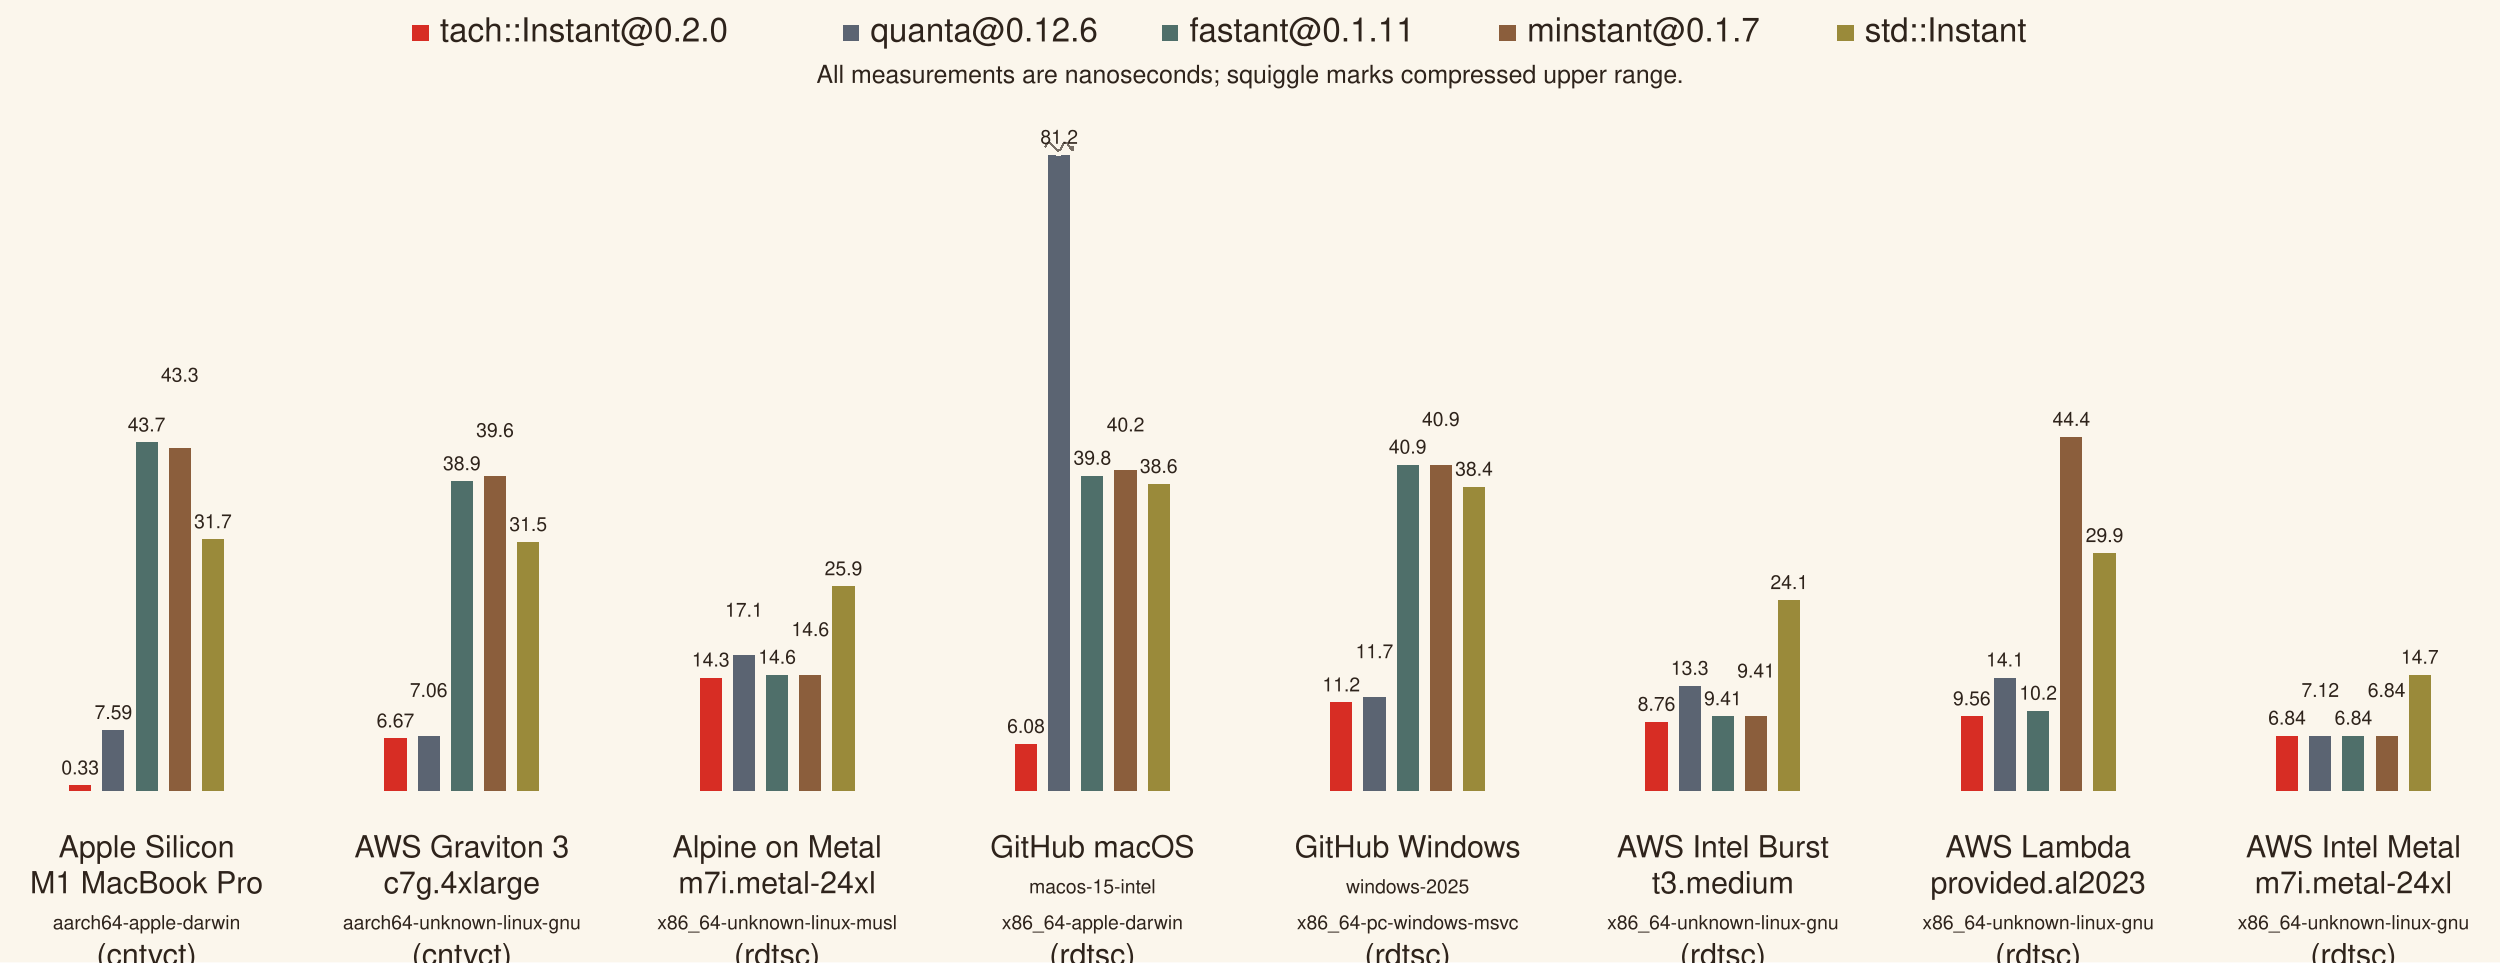
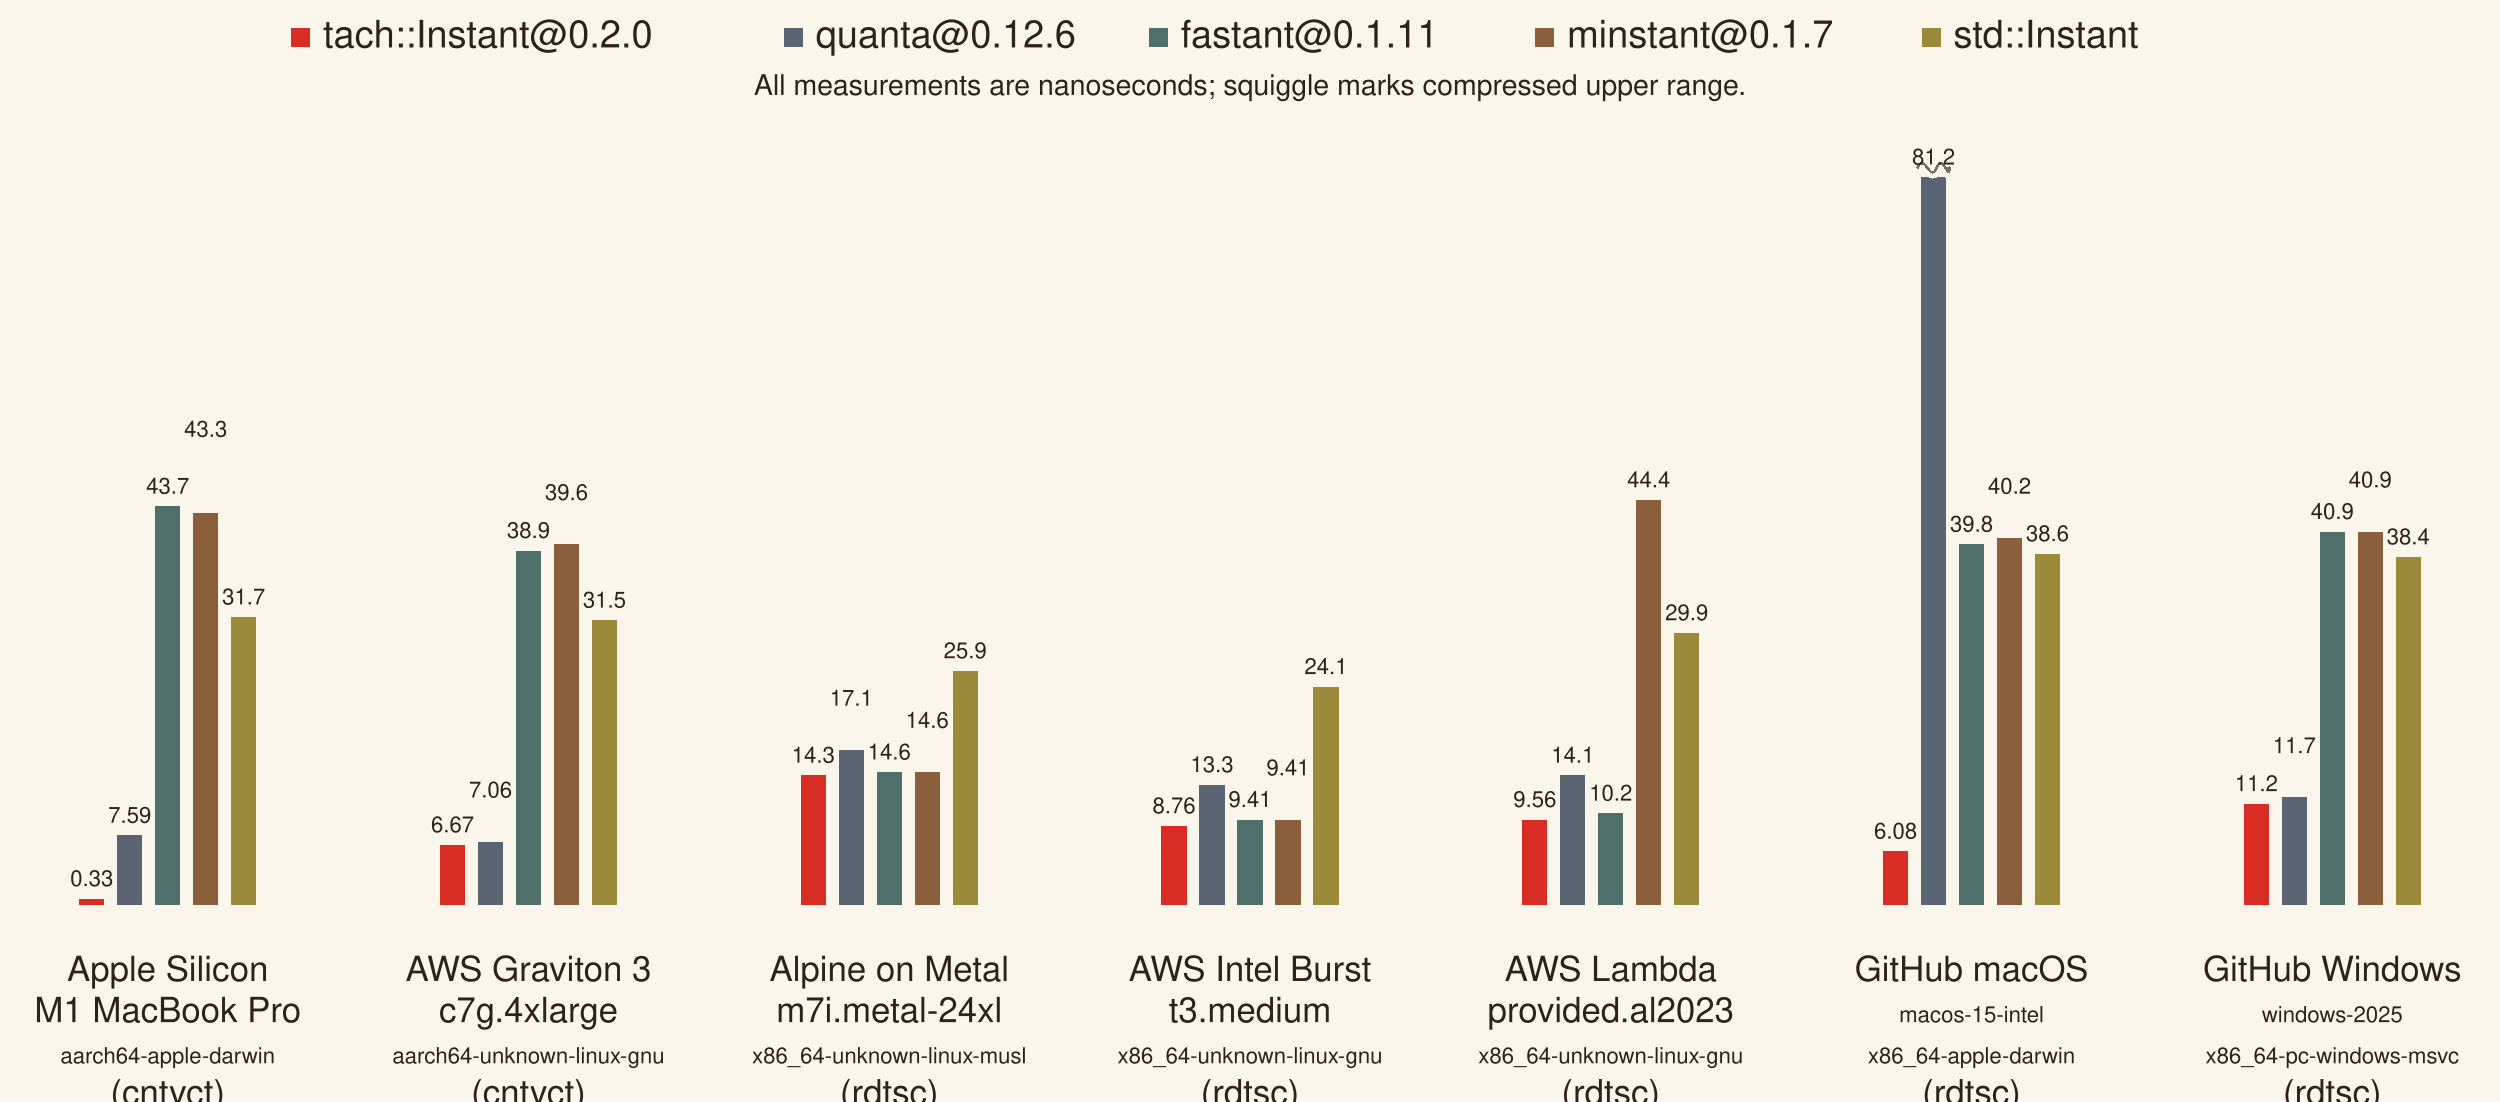
- <svg xmlns="http://www.w3.org/2000/svg" width="904" height="348" viewBox="0 0 904 348">
-   <rect width="904" height="348" fill="#FBF6EC" />
+ <svg xmlns="http://www.w3.org/2000/svg" width="790" height="348" viewBox="0 0 790 348">
+   <rect width="790" height="348" fill="#FBF6EC" />
  <g shape-rendering="crispEdges">
-     <rect x="149.08" y="9" width="6" height="6" fill="#D72D24" />
-     <text x="159.08" y="15" text-anchor="start" font-family="Avenir Next, Helvetica, Arial, sans-serif" font-size="12" fill="#2E231B">tach::Instant@0.2.0</text>
-     <rect x="304.76" y="9" width="6" height="6" fill="#5B6472" />
-     <text x="314.76" y="15" text-anchor="start" font-family="Avenir Next, Helvetica, Arial, sans-serif" font-size="12" fill="#2E231B">quanta@0.12.6</text>
-     <rect x="420.12" y="9" width="6" height="6" fill="#4F6F6A" />
-     <text x="430.12" y="15" text-anchor="start" font-family="Avenir Next, Helvetica, Arial, sans-serif" font-size="12" fill="#2E231B">fastant@0.1.11</text>
-     <rect x="542.2" y="9" width="6" height="6" fill="#8B5E3C" />
-     <text x="552.2" y="15" text-anchor="start" font-family="Avenir Next, Helvetica, Arial, sans-serif" font-size="12" fill="#2E231B">minstant@0.1.7</text>
-     <rect x="664.28" y="9" width="6" height="6" fill="#9A8A3A" />
-     <text x="674.28" y="15" text-anchor="start" font-family="Avenir Next, Helvetica, Arial, sans-serif" font-size="12" fill="#2E231B">std::Instant</text>
-     <text x="452" y="30" text-anchor="middle" font-family="Avenir Next, Helvetica, Arial, sans-serif" font-size="9" fill="#2E231B">All measurements are nanoseconds; squiggle marks compressed upper range.</text>
+     <rect x="92.08" y="9" width="6" height="6" fill="#D72D24" />
+     <text x="102.08" y="15" text-anchor="start" font-family="Avenir Next, Helvetica, Arial, sans-serif" font-size="12" fill="#2E231B">tach::Instant@0.2.0</text>
+     <rect x="247.76" y="9" width="6" height="6" fill="#5B6472" />
+     <text x="257.76" y="15" text-anchor="start" font-family="Avenir Next, Helvetica, Arial, sans-serif" font-size="12" fill="#2E231B">quanta@0.12.6</text>
+     <rect x="363.12" y="9" width="6" height="6" fill="#4F6F6A" />
+     <text x="373.12" y="15" text-anchor="start" font-family="Avenir Next, Helvetica, Arial, sans-serif" font-size="12" fill="#2E231B">fastant@0.1.11</text>
+     <rect x="485.2" y="9" width="6" height="6" fill="#8B5E3C" />
+     <text x="495.2" y="15" text-anchor="start" font-family="Avenir Next, Helvetica, Arial, sans-serif" font-size="12" fill="#2E231B">minstant@0.1.7</text>
+     <rect x="607.28" y="9" width="6" height="6" fill="#9A8A3A" />
+     <text x="617.28" y="15" text-anchor="start" font-family="Avenir Next, Helvetica, Arial, sans-serif" font-size="12" fill="#2E231B">std::Instant</text>
+     <text x="395" y="30" text-anchor="middle" font-family="Avenir Next, Helvetica, Arial, sans-serif" font-size="9" fill="#2E231B">All measurements are nanoseconds; squiggle marks compressed upper range.</text>
    <rect x="6" y="42" width="94" height="270" fill="#FBF6EC" />
    <rect x="25" y="284" width="8" height="2" fill="#D72D24" />
    <text x="29" y="280" text-anchor="middle" font-family="Avenir Next, Helvetica, Arial, sans-serif" font-size="7" fill="#2E231B">0.33</text>
    <rect x="37" y="264" width="8" height="22" fill="#5B6472" />
    <text x="41" y="260" text-anchor="middle" font-family="Avenir Next, Helvetica, Arial, sans-serif" font-size="7" fill="#2E231B">7.59</text>
    <rect x="49" y="160" width="8" height="126" fill="#4F6F6A" />
    <text x="53" y="156" text-anchor="middle" font-family="Avenir Next, Helvetica, Arial, sans-serif" font-size="7" fill="#2E231B">43.7</text>
    <rect x="61" y="162" width="8" height="124" fill="#8B5E3C" />
    <text x="65" y="138" text-anchor="middle" font-family="Avenir Next, Helvetica, Arial, sans-serif" font-size="7" fill="#2E231B">43.3</text>
    <rect x="73" y="195" width="8" height="91" fill="#9A8A3A" />
    <text x="77" y="191" text-anchor="middle" font-family="Avenir Next, Helvetica, Arial, sans-serif" font-size="7" fill="#2E231B">31.7</text>
    <text x="53" y="310" text-anchor="middle" font-family="Avenir Next, Helvetica, Arial, sans-serif" font-size="11" fill="#2E231B">Apple Silicon</text>
    <text x="53" y="323" text-anchor="middle" font-family="Avenir Next, Helvetica, Arial, sans-serif" font-size="11" fill="#2E231B">M1 MacBook Pro</text>
    <text x="53" y="336" text-anchor="middle" font-family="Avenir Next, Helvetica, Arial, sans-serif" font-size="7" fill="#2E231B">aarch64-apple-darwin</text>
    <text x="53" y="349" text-anchor="middle" font-family="Avenir Next, Helvetica, Arial, sans-serif" font-size="11" fill="#2E231B">(cntvct)</text>
    <rect x="120" y="42" width="94" height="270" fill="#FBF6EC" />
    <rect x="139" y="267" width="8" height="19" fill="#D72D24" />
    <text x="143" y="263" text-anchor="middle" font-family="Avenir Next, Helvetica, Arial, sans-serif" font-size="7" fill="#2E231B">6.67</text>
    <rect x="151" y="266" width="8" height="20" fill="#5B6472" />
    <text x="155" y="252" text-anchor="middle" font-family="Avenir Next, Helvetica, Arial, sans-serif" font-size="7" fill="#2E231B">7.06</text>
    <rect x="163" y="174" width="8" height="112" fill="#4F6F6A" />
    <text x="167" y="170" text-anchor="middle" font-family="Avenir Next, Helvetica, Arial, sans-serif" font-size="7" fill="#2E231B">38.9</text>
    <rect x="175" y="172" width="8" height="114" fill="#8B5E3C" />
    <text x="179" y="158" text-anchor="middle" font-family="Avenir Next, Helvetica, Arial, sans-serif" font-size="7" fill="#2E231B">39.6</text>
    <rect x="187" y="196" width="8" height="90" fill="#9A8A3A" />
    <text x="191" y="192" text-anchor="middle" font-family="Avenir Next, Helvetica, Arial, sans-serif" font-size="7" fill="#2E231B">31.5</text>
    <text x="167" y="310" text-anchor="middle" font-family="Avenir Next, Helvetica, Arial, sans-serif" font-size="11" fill="#2E231B">AWS Graviton 3</text>
    <text x="167" y="323" text-anchor="middle" font-family="Avenir Next, Helvetica, Arial, sans-serif" font-size="11" fill="#2E231B">c7g.4xlarge</text>
    <text x="167" y="336" text-anchor="middle" font-family="Avenir Next, Helvetica, Arial, sans-serif" font-size="7" fill="#2E231B">aarch64-unknown-linux-gnu</text>
    <text x="167" y="349" text-anchor="middle" font-family="Avenir Next, Helvetica, Arial, sans-serif" font-size="11" fill="#2E231B">(cntvct)</text>
    <rect x="234" y="42" width="94" height="270" fill="#FBF6EC" />
    <rect x="253" y="245" width="8" height="41" fill="#D72D24" />
    <text x="257" y="241" text-anchor="middle" font-family="Avenir Next, Helvetica, Arial, sans-serif" font-size="7" fill="#2E231B">14.3</text>
    <rect x="265" y="237" width="8" height="49" fill="#5B6472" />
    <text x="269" y="223" text-anchor="middle" font-family="Avenir Next, Helvetica, Arial, sans-serif" font-size="7" fill="#2E231B">17.1</text>
    <rect x="277" y="244" width="8" height="42" fill="#4F6F6A" />
    <text x="281" y="240" text-anchor="middle" font-family="Avenir Next, Helvetica, Arial, sans-serif" font-size="7" fill="#2E231B">14.6</text>
    <rect x="289" y="244" width="8" height="42" fill="#8B5E3C" />
    <text x="293" y="230" text-anchor="middle" font-family="Avenir Next, Helvetica, Arial, sans-serif" font-size="7" fill="#2E231B">14.6</text>
    <rect x="301" y="212" width="8" height="74" fill="#9A8A3A" />
    <text x="305" y="208" text-anchor="middle" font-family="Avenir Next, Helvetica, Arial, sans-serif" font-size="7" fill="#2E231B">25.9</text>
    <text x="281" y="310" text-anchor="middle" font-family="Avenir Next, Helvetica, Arial, sans-serif" font-size="11" fill="#2E231B">Alpine on Metal</text>
    <text x="281" y="323" text-anchor="middle" font-family="Avenir Next, Helvetica, Arial, sans-serif" font-size="11" fill="#2E231B">m7i.metal-24xl</text>
    <text x="281" y="336" text-anchor="middle" font-family="Avenir Next, Helvetica, Arial, sans-serif" font-size="7" fill="#2E231B">x86_64-unknown-linux-musl</text>
    <text x="281" y="349" text-anchor="middle" font-family="Avenir Next, Helvetica, Arial, sans-serif" font-size="11" fill="#2E231B">(rdtsc)</text>
    <rect x="348" y="42" width="94" height="270" fill="#FBF6EC" />
-     <rect x="367" y="269" width="8" height="17" fill="#D72D24" />
-     <text x="371" y="265" text-anchor="middle" font-family="Avenir Next, Helvetica, Arial, sans-serif" font-size="7" fill="#2E231B">6.08</text>
-     <rect x="379" y="56" width="8" height="230" fill="#5B6472" />
-     <path d="M378 53 C380 48 382 58 384 53 S388 58 388 53" stroke="#FBF6EC" stroke-width="4" fill="none" stroke-linecap="round" />
-     <path d="M378 53 C380 48 382 58 384 53 S388 58 388 53" stroke="#2E231B" stroke-width="0.8" fill="none" stroke-linecap="round" opacity="0.65" />
-     <text x="383" y="52" text-anchor="middle" font-family="Avenir Next, Helvetica, Arial, sans-serif" font-size="7" fill="#2E231B">81.2</text>
-     <rect x="391" y="172" width="8" height="114" fill="#4F6F6A" />
-     <text x="395" y="168" text-anchor="middle" font-family="Avenir Next, Helvetica, Arial, sans-serif" font-size="7" fill="#2E231B">39.8</text>
-     <rect x="403" y="170" width="8" height="116" fill="#8B5E3C" />
-     <text x="407" y="156" text-anchor="middle" font-family="Avenir Next, Helvetica, Arial, sans-serif" font-size="7" fill="#2E231B">40.2</text>
-     <rect x="415" y="175" width="8" height="111" fill="#9A8A3A" />
-     <text x="419" y="171" text-anchor="middle" font-family="Avenir Next, Helvetica, Arial, sans-serif" font-size="7" fill="#2E231B">38.6</text>
-     <text x="395" y="310" text-anchor="middle" font-family="Avenir Next, Helvetica, Arial, sans-serif" font-size="11" fill="#2E231B">GitHub macOS</text>
-     <text x="395" y="323" text-anchor="middle" font-family="Avenir Next, Helvetica, Arial, sans-serif" font-size="7" fill="#2E231B">macos-15-intel</text>
-     <text x="395" y="336" text-anchor="middle" font-family="Avenir Next, Helvetica, Arial, sans-serif" font-size="7" fill="#2E231B">x86_64-apple-darwin</text>
+     <rect x="367" y="261" width="8" height="25" fill="#D72D24" />
+     <text x="371" y="257" text-anchor="middle" font-family="Avenir Next, Helvetica, Arial, sans-serif" font-size="7" fill="#2E231B">8.76</text>
+     <rect x="379" y="248" width="8" height="38" fill="#5B6472" />
+     <text x="383" y="244" text-anchor="middle" font-family="Avenir Next, Helvetica, Arial, sans-serif" font-size="7" fill="#2E231B">13.3</text>
+     <rect x="391" y="259" width="8" height="27" fill="#4F6F6A" />
+     <text x="395" y="255" text-anchor="middle" font-family="Avenir Next, Helvetica, Arial, sans-serif" font-size="7" fill="#2E231B">9.41</text>
+     <rect x="403" y="259" width="8" height="27" fill="#8B5E3C" />
+     <text x="407" y="245" text-anchor="middle" font-family="Avenir Next, Helvetica, Arial, sans-serif" font-size="7" fill="#2E231B">9.41</text>
+     <rect x="415" y="217" width="8" height="69" fill="#9A8A3A" />
+     <text x="419" y="213" text-anchor="middle" font-family="Avenir Next, Helvetica, Arial, sans-serif" font-size="7" fill="#2E231B">24.1</text>
+     <text x="395" y="310" text-anchor="middle" font-family="Avenir Next, Helvetica, Arial, sans-serif" font-size="11" fill="#2E231B">AWS Intel Burst</text>
+     <text x="395" y="323" text-anchor="middle" font-family="Avenir Next, Helvetica, Arial, sans-serif" font-size="11" fill="#2E231B">t3.medium</text>
+     <text x="395" y="336" text-anchor="middle" font-family="Avenir Next, Helvetica, Arial, sans-serif" font-size="7" fill="#2E231B">x86_64-unknown-linux-gnu</text>
    <text x="395" y="349" text-anchor="middle" font-family="Avenir Next, Helvetica, Arial, sans-serif" font-size="11" fill="#2E231B">(rdtsc)</text>
    <rect x="462" y="42" width="94" height="270" fill="#FBF6EC" />
-     <rect x="481" y="254" width="8" height="32" fill="#D72D24" />
-     <text x="485" y="250" text-anchor="middle" font-family="Avenir Next, Helvetica, Arial, sans-serif" font-size="7" fill="#2E231B">11.2</text>
-     <rect x="493" y="252" width="8" height="34" fill="#5B6472" />
-     <text x="497" y="238" text-anchor="middle" font-family="Avenir Next, Helvetica, Arial, sans-serif" font-size="7" fill="#2E231B">11.7</text>
-     <rect x="505" y="168" width="8" height="118" fill="#4F6F6A" />
-     <text x="509" y="164" text-anchor="middle" font-family="Avenir Next, Helvetica, Arial, sans-serif" font-size="7" fill="#2E231B">40.9</text>
-     <rect x="517" y="168" width="8" height="118" fill="#8B5E3C" />
-     <text x="521" y="154" text-anchor="middle" font-family="Avenir Next, Helvetica, Arial, sans-serif" font-size="7" fill="#2E231B">40.9</text>
-     <rect x="529" y="176" width="8" height="110" fill="#9A8A3A" />
-     <text x="533" y="172" text-anchor="middle" font-family="Avenir Next, Helvetica, Arial, sans-serif" font-size="7" fill="#2E231B">38.4</text>
-     <text x="509" y="310" text-anchor="middle" font-family="Avenir Next, Helvetica, Arial, sans-serif" font-size="11" fill="#2E231B">GitHub Windows</text>
-     <text x="509" y="323" text-anchor="middle" font-family="Avenir Next, Helvetica, Arial, sans-serif" font-size="7" fill="#2E231B">windows-2025</text>
-     <text x="509" y="336" text-anchor="middle" font-family="Avenir Next, Helvetica, Arial, sans-serif" font-size="7" fill="#2E231B">x86_64-pc-windows-msvc</text>
+     <rect x="481" y="259" width="8" height="27" fill="#D72D24" />
+     <text x="485" y="255" text-anchor="middle" font-family="Avenir Next, Helvetica, Arial, sans-serif" font-size="7" fill="#2E231B">9.56</text>
+     <rect x="493" y="245" width="8" height="41" fill="#5B6472" />
+     <text x="497" y="241" text-anchor="middle" font-family="Avenir Next, Helvetica, Arial, sans-serif" font-size="7" fill="#2E231B">14.1</text>
+     <rect x="505" y="257" width="8" height="29" fill="#4F6F6A" />
+     <text x="509" y="253" text-anchor="middle" font-family="Avenir Next, Helvetica, Arial, sans-serif" font-size="7" fill="#2E231B">10.2</text>
+     <rect x="517" y="158" width="8" height="128" fill="#8B5E3C" />
+     <text x="521" y="154" text-anchor="middle" font-family="Avenir Next, Helvetica, Arial, sans-serif" font-size="7" fill="#2E231B">44.4</text>
+     <rect x="529" y="200" width="8" height="86" fill="#9A8A3A" />
+     <text x="533" y="196" text-anchor="middle" font-family="Avenir Next, Helvetica, Arial, sans-serif" font-size="7" fill="#2E231B">29.9</text>
+     <text x="509" y="310" text-anchor="middle" font-family="Avenir Next, Helvetica, Arial, sans-serif" font-size="11" fill="#2E231B">AWS Lambda</text>
+     <text x="509" y="323" text-anchor="middle" font-family="Avenir Next, Helvetica, Arial, sans-serif" font-size="11" fill="#2E231B">provided.al2023</text>
+     <text x="509" y="336" text-anchor="middle" font-family="Avenir Next, Helvetica, Arial, sans-serif" font-size="7" fill="#2E231B">x86_64-unknown-linux-gnu</text>
    <text x="509" y="349" text-anchor="middle" font-family="Avenir Next, Helvetica, Arial, sans-serif" font-size="11" fill="#2E231B">(rdtsc)</text>
    <rect x="576" y="42" width="94" height="270" fill="#FBF6EC" />
-     <rect x="595" y="261" width="8" height="25" fill="#D72D24" />
-     <text x="599" y="257" text-anchor="middle" font-family="Avenir Next, Helvetica, Arial, sans-serif" font-size="7" fill="#2E231B">8.76</text>
-     <rect x="607" y="248" width="8" height="38" fill="#5B6472" />
-     <text x="611" y="244" text-anchor="middle" font-family="Avenir Next, Helvetica, Arial, sans-serif" font-size="7" fill="#2E231B">13.3</text>
-     <rect x="619" y="259" width="8" height="27" fill="#4F6F6A" />
-     <text x="623" y="255" text-anchor="middle" font-family="Avenir Next, Helvetica, Arial, sans-serif" font-size="7" fill="#2E231B">9.41</text>
-     <rect x="631" y="259" width="8" height="27" fill="#8B5E3C" />
-     <text x="635" y="245" text-anchor="middle" font-family="Avenir Next, Helvetica, Arial, sans-serif" font-size="7" fill="#2E231B">9.41</text>
-     <rect x="643" y="217" width="8" height="69" fill="#9A8A3A" />
-     <text x="647" y="213" text-anchor="middle" font-family="Avenir Next, Helvetica, Arial, sans-serif" font-size="7" fill="#2E231B">24.1</text>
-     <text x="623" y="310" text-anchor="middle" font-family="Avenir Next, Helvetica, Arial, sans-serif" font-size="11" fill="#2E231B">AWS Intel Burst</text>
-     <text x="623" y="323" text-anchor="middle" font-family="Avenir Next, Helvetica, Arial, sans-serif" font-size="11" fill="#2E231B">t3.medium</text>
-     <text x="623" y="336" text-anchor="middle" font-family="Avenir Next, Helvetica, Arial, sans-serif" font-size="7" fill="#2E231B">x86_64-unknown-linux-gnu</text>
+     <rect x="595" y="269" width="8" height="17" fill="#D72D24" />
+     <text x="599" y="265" text-anchor="middle" font-family="Avenir Next, Helvetica, Arial, sans-serif" font-size="7" fill="#2E231B">6.08</text>
+     <rect x="607" y="56" width="8" height="230" fill="#5B6472" />
+     <path d="M606 53 C608 48 610 58 612 53 S616 58 616 53" stroke="#FBF6EC" stroke-width="4" fill="none" stroke-linecap="round" />
+     <path d="M606 53 C608 48 610 58 612 53 S616 58 616 53" stroke="#2E231B" stroke-width="0.8" fill="none" stroke-linecap="round" opacity="0.65" />
+     <text x="611" y="52" text-anchor="middle" font-family="Avenir Next, Helvetica, Arial, sans-serif" font-size="7" fill="#2E231B">81.2</text>
+     <rect x="619" y="172" width="8" height="114" fill="#4F6F6A" />
+     <text x="623" y="168" text-anchor="middle" font-family="Avenir Next, Helvetica, Arial, sans-serif" font-size="7" fill="#2E231B">39.8</text>
+     <rect x="631" y="170" width="8" height="116" fill="#8B5E3C" />
+     <text x="635" y="156" text-anchor="middle" font-family="Avenir Next, Helvetica, Arial, sans-serif" font-size="7" fill="#2E231B">40.2</text>
+     <rect x="643" y="175" width="8" height="111" fill="#9A8A3A" />
+     <text x="647" y="171" text-anchor="middle" font-family="Avenir Next, Helvetica, Arial, sans-serif" font-size="7" fill="#2E231B">38.6</text>
+     <text x="623" y="310" text-anchor="middle" font-family="Avenir Next, Helvetica, Arial, sans-serif" font-size="11" fill="#2E231B">GitHub macOS</text>
+     <text x="623" y="323" text-anchor="middle" font-family="Avenir Next, Helvetica, Arial, sans-serif" font-size="7" fill="#2E231B">macos-15-intel</text>
+     <text x="623" y="336" text-anchor="middle" font-family="Avenir Next, Helvetica, Arial, sans-serif" font-size="7" fill="#2E231B">x86_64-apple-darwin</text>
    <text x="623" y="349" text-anchor="middle" font-family="Avenir Next, Helvetica, Arial, sans-serif" font-size="11" fill="#2E231B">(rdtsc)</text>
    <rect x="690" y="42" width="94" height="270" fill="#FBF6EC" />
-     <rect x="709" y="259" width="8" height="27" fill="#D72D24" />
-     <text x="713" y="255" text-anchor="middle" font-family="Avenir Next, Helvetica, Arial, sans-serif" font-size="7" fill="#2E231B">9.56</text>
-     <rect x="721" y="245" width="8" height="41" fill="#5B6472" />
-     <text x="725" y="241" text-anchor="middle" font-family="Avenir Next, Helvetica, Arial, sans-serif" font-size="7" fill="#2E231B">14.1</text>
-     <rect x="733" y="257" width="8" height="29" fill="#4F6F6A" />
-     <text x="737" y="253" text-anchor="middle" font-family="Avenir Next, Helvetica, Arial, sans-serif" font-size="7" fill="#2E231B">10.2</text>
-     <rect x="745" y="158" width="8" height="128" fill="#8B5E3C" />
-     <text x="749" y="154" text-anchor="middle" font-family="Avenir Next, Helvetica, Arial, sans-serif" font-size="7" fill="#2E231B">44.4</text>
-     <rect x="757" y="200" width="8" height="86" fill="#9A8A3A" />
-     <text x="761" y="196" text-anchor="middle" font-family="Avenir Next, Helvetica, Arial, sans-serif" font-size="7" fill="#2E231B">29.9</text>
-     <text x="737" y="310" text-anchor="middle" font-family="Avenir Next, Helvetica, Arial, sans-serif" font-size="11" fill="#2E231B">AWS Lambda</text>
-     <text x="737" y="323" text-anchor="middle" font-family="Avenir Next, Helvetica, Arial, sans-serif" font-size="11" fill="#2E231B">provided.al2023</text>
-     <text x="737" y="336" text-anchor="middle" font-family="Avenir Next, Helvetica, Arial, sans-serif" font-size="7" fill="#2E231B">x86_64-unknown-linux-gnu</text>
+     <rect x="709" y="254" width="8" height="32" fill="#D72D24" />
+     <text x="713" y="250" text-anchor="middle" font-family="Avenir Next, Helvetica, Arial, sans-serif" font-size="7" fill="#2E231B">11.2</text>
+     <rect x="721" y="252" width="8" height="34" fill="#5B6472" />
+     <text x="725" y="238" text-anchor="middle" font-family="Avenir Next, Helvetica, Arial, sans-serif" font-size="7" fill="#2E231B">11.7</text>
+     <rect x="733" y="168" width="8" height="118" fill="#4F6F6A" />
+     <text x="737" y="164" text-anchor="middle" font-family="Avenir Next, Helvetica, Arial, sans-serif" font-size="7" fill="#2E231B">40.9</text>
+     <rect x="745" y="168" width="8" height="118" fill="#8B5E3C" />
+     <text x="749" y="154" text-anchor="middle" font-family="Avenir Next, Helvetica, Arial, sans-serif" font-size="7" fill="#2E231B">40.9</text>
+     <rect x="757" y="176" width="8" height="110" fill="#9A8A3A" />
+     <text x="761" y="172" text-anchor="middle" font-family="Avenir Next, Helvetica, Arial, sans-serif" font-size="7" fill="#2E231B">38.4</text>
+     <text x="737" y="310" text-anchor="middle" font-family="Avenir Next, Helvetica, Arial, sans-serif" font-size="11" fill="#2E231B">GitHub Windows</text>
+     <text x="737" y="323" text-anchor="middle" font-family="Avenir Next, Helvetica, Arial, sans-serif" font-size="7" fill="#2E231B">windows-2025</text>
+     <text x="737" y="336" text-anchor="middle" font-family="Avenir Next, Helvetica, Arial, sans-serif" font-size="7" fill="#2E231B">x86_64-pc-windows-msvc</text>
    <text x="737" y="349" text-anchor="middle" font-family="Avenir Next, Helvetica, Arial, sans-serif" font-size="11" fill="#2E231B">(rdtsc)</text>
-     <rect x="804" y="42" width="94" height="270" fill="#FBF6EC" />
-     <rect x="823" y="266" width="8" height="20" fill="#D72D24" />
-     <text x="827" y="262" text-anchor="middle" font-family="Avenir Next, Helvetica, Arial, sans-serif" font-size="7" fill="#2E231B">6.84</text>
-     <rect x="835" y="266" width="8" height="20" fill="#5B6472" />
-     <text x="839" y="252" text-anchor="middle" font-family="Avenir Next, Helvetica, Arial, sans-serif" font-size="7" fill="#2E231B">7.12</text>
-     <rect x="847" y="266" width="8" height="20" fill="#4F6F6A" />
-     <text x="851" y="262" text-anchor="middle" font-family="Avenir Next, Helvetica, Arial, sans-serif" font-size="7" fill="#2E231B">6.84</text>
-     <rect x="859" y="266" width="8" height="20" fill="#8B5E3C" />
-     <text x="863" y="252" text-anchor="middle" font-family="Avenir Next, Helvetica, Arial, sans-serif" font-size="7" fill="#2E231B">6.84</text>
-     <rect x="871" y="244" width="8" height="42" fill="#9A8A3A" />
-     <text x="875" y="240" text-anchor="middle" font-family="Avenir Next, Helvetica, Arial, sans-serif" font-size="7" fill="#2E231B">14.7</text>
-     <text x="851" y="310" text-anchor="middle" font-family="Avenir Next, Helvetica, Arial, sans-serif" font-size="11" fill="#2E231B">AWS Intel Metal</text>
-     <text x="851" y="323" text-anchor="middle" font-family="Avenir Next, Helvetica, Arial, sans-serif" font-size="11" fill="#2E231B">m7i.metal-24xl</text>
-     <text x="851" y="336" text-anchor="middle" font-family="Avenir Next, Helvetica, Arial, sans-serif" font-size="7" fill="#2E231B">x86_64-unknown-linux-gnu</text>
-     <text x="851" y="349" text-anchor="middle" font-family="Avenir Next, Helvetica, Arial, sans-serif" font-size="11" fill="#2E231B">(rdtsc)</text>
  </g>
</svg>
